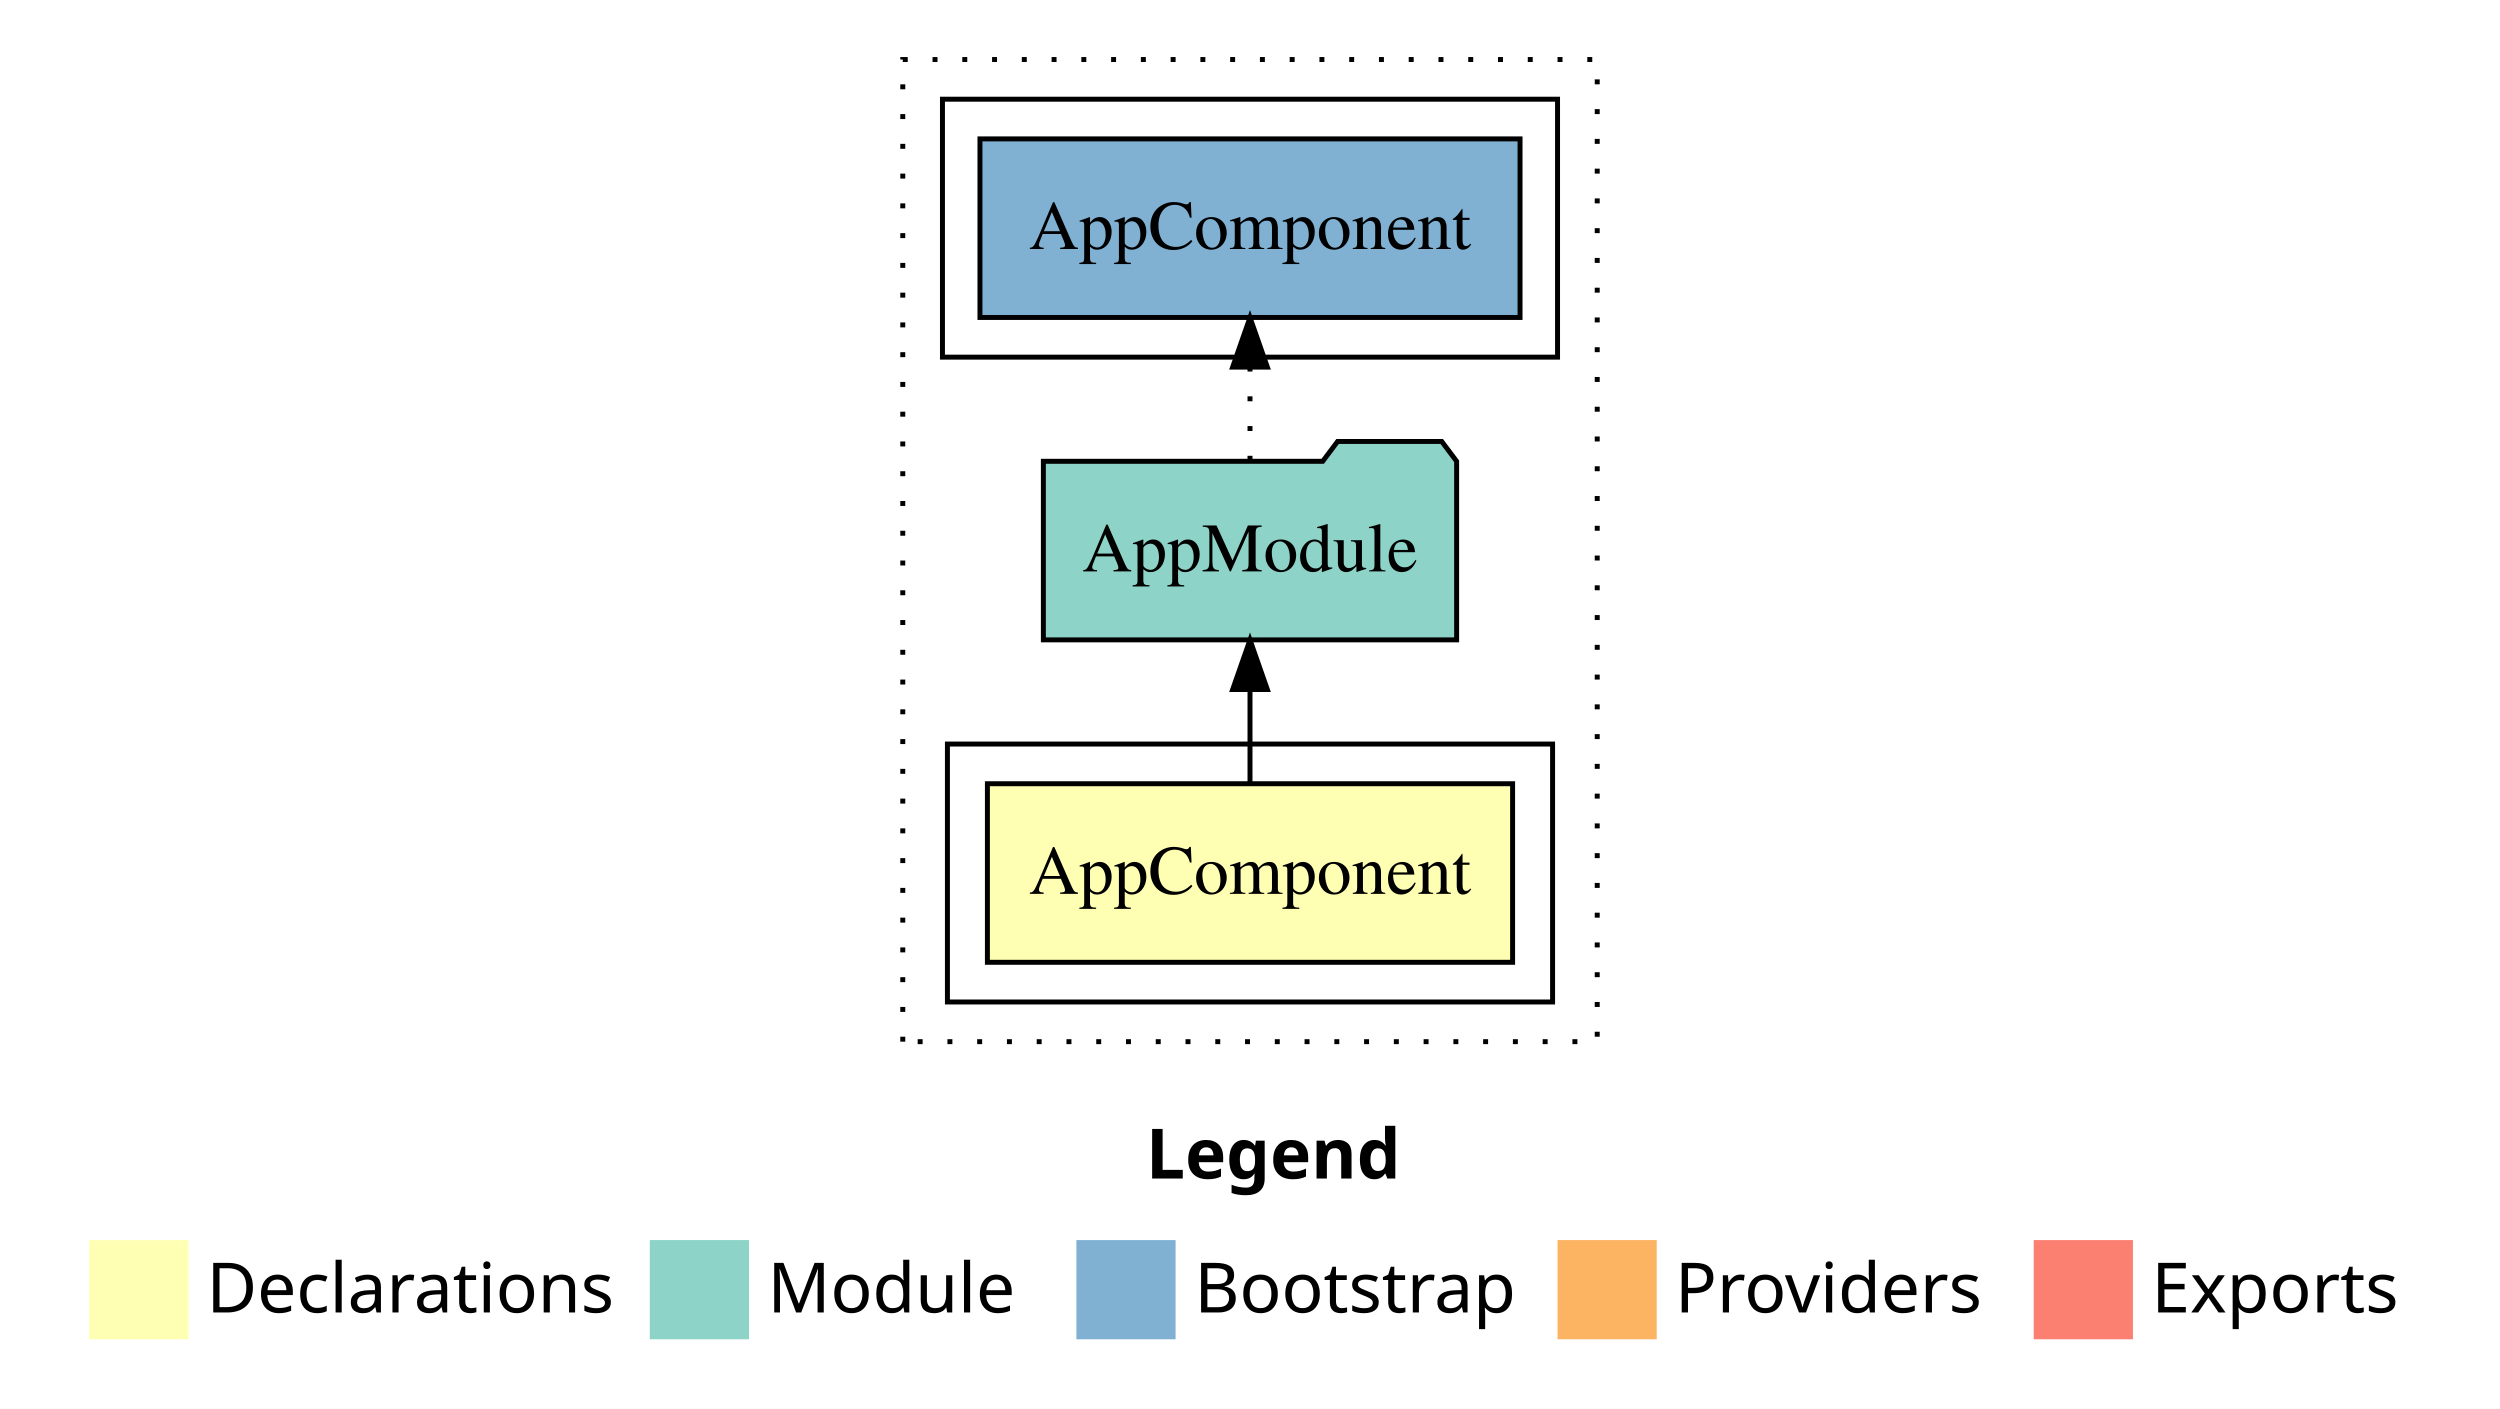
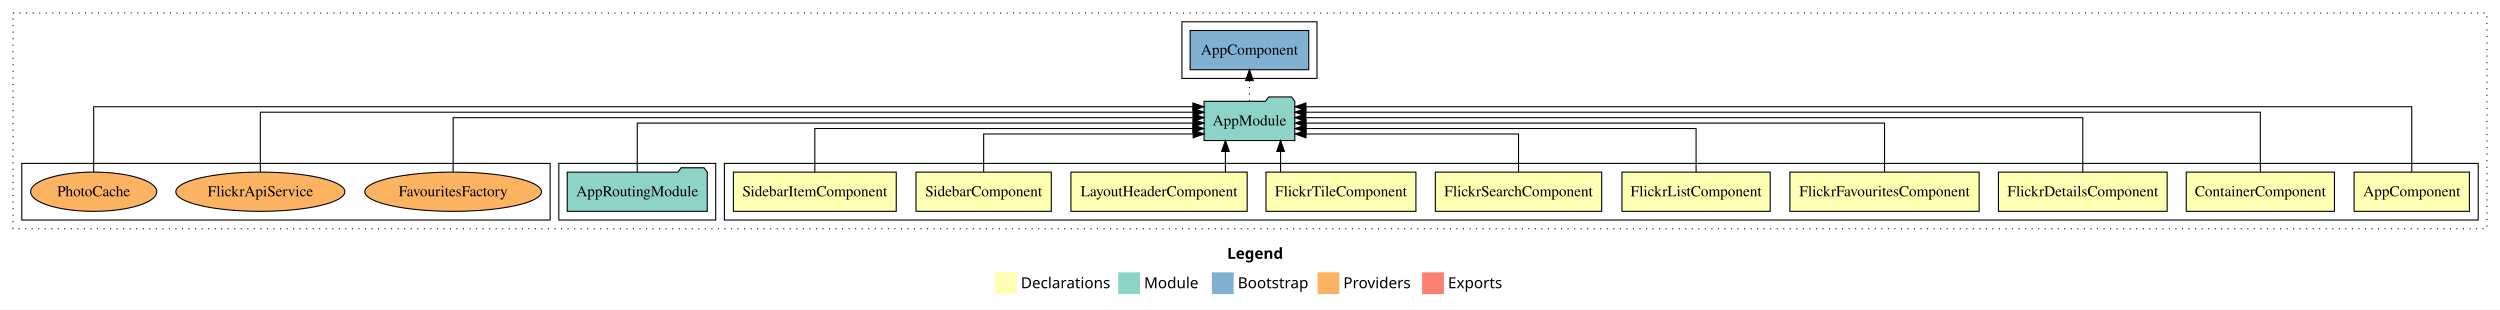
- <svg xmlns="http://www.w3.org/2000/svg" width="504pt" height="284pt" viewBox="0.00 0.00 504.00 284.00">
+ <svg xmlns="http://www.w3.org/2000/svg" width="2295pt" height="284pt" viewBox="0.00 0.00 2295.00 284.00">
  <g id="graph0" class="graph" transform="scale(1 1) rotate(0) translate(4 280)">
-     <polygon fill="#ffffff" stroke="transparent" points="-4,4 -4,-280 500,-280 500,4 -4,4" />
-     <text text-anchor="start" x="227.009" y="-42.4" font-family="sans-serif" font-weight="bold" font-size="14.00" fill="#000000">Legend</text>
-     <polygon fill="#ffffb3" stroke="transparent" points="14,-10 14,-30 34,-30 34,-10 14,-10" />
-     <text text-anchor="start" x="37.629" y="-15.4" font-family="sans-serif" font-size="14.00" fill="#000000">  Declarations</text>
-     <polygon fill="#8dd3c7" stroke="transparent" points="127,-10 127,-30 147,-30 147,-10 127,-10" />
-     <text text-anchor="start" x="150.725" y="-15.4" font-family="sans-serif" font-size="14.00" fill="#000000">  Module</text>
-     <polygon fill="#80b1d3" stroke="transparent" points="213,-10 213,-30 233,-30 233,-10 213,-10" />
-     <text text-anchor="start" x="236.781" y="-15.4" font-family="sans-serif" font-size="14.00" fill="#000000">  Bootstrap</text>
-     <polygon fill="#fdb462" stroke="transparent" points="310,-10 310,-30 330,-30 330,-10 310,-10" />
-     <text text-anchor="start" x="333.673" y="-15.4" font-family="sans-serif" font-size="14.00" fill="#000000">  Providers</text>
-     <polygon fill="#fb8072" stroke="transparent" points="406,-10 406,-30 426,-30 426,-10 406,-10" />
-     <text text-anchor="start" x="429.726" y="-15.4" font-family="sans-serif" font-size="14.00" fill="#000000">  Exports</text>
+     <polygon fill="#ffffff" stroke="transparent" points="-4,4 -4,-280 2291,-280 2291,4 -4,4" />
+     <text text-anchor="start" x="1122.509" y="-42.4" font-family="sans-serif" font-weight="bold" font-size="14.00" fill="#000000">Legend</text>
+     <polygon fill="#ffffb3" stroke="transparent" points="909.5,-10 909.5,-30 929.5,-30 929.5,-10 909.5,-10" />
+     <text text-anchor="start" x="933.129" y="-15.4" font-family="sans-serif" font-size="14.00" fill="#000000">  Declarations</text>
+     <polygon fill="#8dd3c7" stroke="transparent" points="1022.5,-10 1022.5,-30 1042.5,-30 1042.5,-10 1022.5,-10" />
+     <text text-anchor="start" x="1046.225" y="-15.4" font-family="sans-serif" font-size="14.00" fill="#000000">  Module</text>
+     <polygon fill="#80b1d3" stroke="transparent" points="1108.5,-10 1108.5,-30 1128.5,-30 1128.5,-10 1108.5,-10" />
+     <text text-anchor="start" x="1132.281" y="-15.4" font-family="sans-serif" font-size="14.00" fill="#000000">  Bootstrap</text>
+     <polygon fill="#fdb462" stroke="transparent" points="1205.5,-10 1205.5,-30 1225.5,-30 1225.5,-10 1205.5,-10" />
+     <text text-anchor="start" x="1229.173" y="-15.4" font-family="sans-serif" font-size="14.00" fill="#000000">  Providers</text>
+     <polygon fill="#fb8072" stroke="transparent" points="1301.5,-10 1301.5,-30 1321.5,-30 1321.5,-10 1301.5,-10" />
+     <text text-anchor="start" x="1325.226" y="-15.4" font-family="sans-serif" font-size="14.00" fill="#000000">  Exports</text>
    <g id="clust1" class="cluster">
-       <polygon fill="none" stroke="#000000" stroke-dasharray="1,5" points="178,-70 178,-268 318,-268 318,-70 178,-70" />
+       <polygon fill="none" stroke="#000000" stroke-dasharray="1,5" points="8,-70 8,-268 2279,-268 2279,-70 8,-70" />
    </g>
    <g id="clust2" class="cluster">
-       <polygon fill="none" stroke="#000000" points="187,-78 187,-130 309,-130 309,-78 187,-78" />
+       <polygon fill="none" stroke="#000000" points="661,-78 661,-130 2271,-130 2271,-78 661,-78" />
    </g>
-     <g id="clust6" class="cluster">
-       <polygon fill="none" stroke="#000000" points="186,-208 186,-260 310,-260 310,-208 186,-208" />
+     <g id="clust13" class="cluster">
+       <polygon fill="none" stroke="#000000" points="509,-78 509,-130 653,-130 653,-78 509,-78" />
+     </g>
+     <g id="clust15" class="cluster">
+       <polygon fill="none" stroke="#000000" points="1081,-208 1081,-260 1205,-260 1205,-208 1081,-208" />
+     </g>
+     <g id="clust16" class="cluster">
+       <polygon fill="none" stroke="#000000" points="16,-78 16,-130 501,-130 501,-78 16,-78" />
    </g>
    <g id="node1" class="node">
-       <polygon fill="#ffffb3" stroke="#000000" points="300.94,-122 195.06,-122 195.06,-86 300.94,-86 300.94,-122" />
-       <text text-anchor="middle" x="248" y="-99.8" font-family="Times,serif" font-size="14.00" fill="#000000">AppComponent</text>
+       <polygon fill="#ffffb3" stroke="#000000" points="2262.94,-122 2157.06,-122 2157.06,-86 2262.94,-86 2262.94,-122" />
+       <text text-anchor="middle" x="2210" y="-99.8" font-family="Times,serif" font-size="14.00" fill="#000000">AppComponent</text>
+     </g>
+     <g id="node11" class="node">
+       <polygon fill="#8dd3c7" stroke="#000000" points="1184.657,-187 1181.657,-191 1160.657,-191 1157.657,-187 1101.343,-187 1101.343,-151 1184.657,-151 1184.657,-187" />
+       <text text-anchor="middle" x="1143" y="-164.8" font-family="Times,serif" font-size="14.00" fill="#000000">AppModule</text>
+     </g>
+     <g id="edge1" class="edge">
+       <path fill="none" stroke="#000000" d="M2210,-122.091C2210,-145.133 2210,-182 2210,-182 2210,-182 1194.828,-182 1194.828,-182" />
+       <polygon fill="#000000" stroke="#000000" points="1194.828,-178.5 1184.828,-182 1194.828,-185.5 1194.828,-178.5" />
    </g>
    <g id="node2" class="node">
-       <polygon fill="#8dd3c7" stroke="#000000" points="289.657,-187 286.657,-191 265.657,-191 262.657,-187 206.343,-187 206.343,-151 289.657,-151 289.657,-187" />
-       <text text-anchor="middle" x="248" y="-164.8" font-family="Times,serif" font-size="14.00" fill="#000000">AppModule</text>
+       <polygon fill="#ffffb3" stroke="#000000" points="2139.041,-122 2002.959,-122 2002.959,-86 2139.041,-86 2139.041,-122" />
+       <text text-anchor="middle" x="2071" y="-99.8" font-family="Times,serif" font-size="14.00" fill="#000000">ContainerComponent</text>
    </g>
-     <g id="edge1" class="edge">
-       <path fill="none" stroke="#000000" d="M248,-122.106C248,-122.106 248,-140.991 248,-140.991" />
-       <polygon fill="#000000" stroke="#000000" points="244.5,-140.991 248,-150.991 251.5,-140.991 244.5,-140.991" />
+     <g id="edge2" class="edge">
+       <path fill="none" stroke="#000000" d="M2071,-122.045C2071,-143.662 2071,-177 2071,-177 2071,-177 1194.677,-177 1194.677,-177" />
+       <polygon fill="#000000" stroke="#000000" points="1194.677,-173.5 1184.677,-177 1194.677,-180.5 1194.677,-173.5" />
    </g>
    <g id="node3" class="node">
-       <polygon fill="#80b1d3" stroke="#000000" points="302.439,-252 193.561,-252 193.561,-216 302.439,-216 302.439,-252" />
-       <text text-anchor="middle" x="248" y="-229.8" font-family="Times,serif" font-size="14.00" fill="#000000">AppComponent </text>
+       <polygon fill="#ffffb3" stroke="#000000" points="1985.424,-122 1830.576,-122 1830.576,-86 1985.424,-86 1985.424,-122" />
+       <text text-anchor="middle" x="1908" y="-99.8" font-family="Times,serif" font-size="14.00" fill="#000000">FlickrDetailsComponent</text>
    </g>
-     <g id="edge2" class="edge">
-       <path fill="none" stroke="#000000" stroke-dasharray="1,5" d="M248,-187.106C248,-187.106 248,-205.991 248,-205.991" />
-       <polygon fill="#000000" stroke="#000000" points="244.5,-205.991 248,-215.991 251.5,-205.991 244.5,-205.991" />
+     <g id="edge3" class="edge">
+       <path fill="none" stroke="#000000" d="M1908,-122.223C1908,-142.365 1908,-172 1908,-172 1908,-172 1194.673,-172 1194.673,-172" />
+       <polygon fill="#000000" stroke="#000000" points="1194.673,-168.5 1184.673,-172 1194.673,-175.5 1194.673,-168.5" />
+     </g>
+     <g id="node4" class="node">
+       <polygon fill="#ffffb3" stroke="#000000" points="1812.87,-122 1639.13,-122 1639.13,-86 1812.87,-86 1812.87,-122" />
+       <text text-anchor="middle" x="1726" y="-99.8" font-family="Times,serif" font-size="14.00" fill="#000000">FlickrFavouritesComponent</text>
+     </g>
+     <g id="edge4" class="edge">
+       <path fill="none" stroke="#000000" d="M1726,-122.222C1726,-140.828 1726,-167 1726,-167 1726,-167 1194.928,-167 1194.928,-167" />
+       <polygon fill="#000000" stroke="#000000" points="1194.928,-163.5 1184.928,-167 1194.928,-170.5 1194.928,-163.5" />
+     </g>
+     <g id="node5" class="node">
+       <polygon fill="#ffffb3" stroke="#000000" points="1621.051,-122 1484.949,-122 1484.949,-86 1621.051,-86 1621.051,-122" />
+       <text text-anchor="middle" x="1553" y="-99.8" font-family="Times,serif" font-size="14.00" fill="#000000">FlickrListComponent</text>
+     </g>
+     <g id="edge5" class="edge">
+       <path fill="none" stroke="#000000" d="M1553,-122.034C1553,-139.06 1553,-162 1553,-162 1553,-162 1194.95,-162 1194.95,-162" />
+       <polygon fill="#000000" stroke="#000000" points="1194.95,-158.5 1184.95,-162 1194.95,-165.5 1194.95,-158.5" />
+     </g>
+     <g id="node6" class="node">
+       <polygon fill="#ffffb3" stroke="#000000" points="1466.359,-122 1313.641,-122 1313.641,-86 1466.359,-86 1466.359,-122" />
+       <text text-anchor="middle" x="1390" y="-99.8" font-family="Times,serif" font-size="14.00" fill="#000000">FlickrSearchComponent</text>
+     </g>
+     <g id="edge6" class="edge">
+       <path fill="none" stroke="#000000" d="M1390,-122.24C1390,-137.571 1390,-157 1390,-157 1390,-157 1194.9,-157 1194.9,-157" />
+       <polygon fill="#000000" stroke="#000000" points="1194.9,-153.5 1184.9,-157 1194.9,-160.5 1194.9,-153.5" />
+     </g>
+     <g id="node7" class="node">
+       <polygon fill="#ffffb3" stroke="#000000" points="1295.82,-122 1158.18,-122 1158.18,-86 1295.82,-86 1295.82,-122" />
+       <text text-anchor="middle" x="1227" y="-99.8" font-family="Times,serif" font-size="14.00" fill="#000000">FlickrTileComponent</text>
+     </g>
+     <g id="edge7" class="edge">
+       <path fill="none" stroke="#000000" d="M1171.584,-122.106C1171.584,-122.106 1171.584,-140.991 1171.584,-140.991" />
+       <polygon fill="#000000" stroke="#000000" points="1168.084,-140.991 1171.584,-150.991 1175.084,-140.991 1168.084,-140.991" />
+     </g>
+     <g id="node8" class="node">
+       <polygon fill="#ffffb3" stroke="#000000" points="1140.902,-122 979.098,-122 979.098,-86 1140.902,-86 1140.902,-122" />
+       <text text-anchor="middle" x="1060" y="-99.8" font-family="Times,serif" font-size="14.00" fill="#000000">LayoutHeaderComponent</text>
+     </g>
+     <g id="edge8" class="edge">
+       <path fill="none" stroke="#000000" d="M1120.936,-122.106C1120.936,-122.106 1120.936,-140.991 1120.936,-140.991" />
+       <polygon fill="#000000" stroke="#000000" points="1117.436,-140.991 1120.936,-150.991 1124.436,-140.991 1117.436,-140.991" />
+     </g>
+     <g id="node9" class="node">
+       <polygon fill="#ffffb3" stroke="#000000" points="961.095,-122 836.905,-122 836.905,-86 961.095,-86 961.095,-122" />
+       <text text-anchor="middle" x="899" y="-99.8" font-family="Times,serif" font-size="14.00" fill="#000000">SidebarComponent</text>
+     </g>
+     <g id="edge9" class="edge">
+       <path fill="none" stroke="#000000" d="M899,-122.24C899,-137.571 899,-157 899,-157 899,-157 1091.332,-157 1091.332,-157" />
+       <polygon fill="#000000" stroke="#000000" points="1091.332,-160.5 1101.332,-157 1091.332,-153.5 1091.332,-160.5" />
+     </g>
+     <g id="node10" class="node">
+       <polygon fill="#ffffb3" stroke="#000000" points="818.752,-122 669.248,-122 669.248,-86 818.752,-86 818.752,-122" />
+       <text text-anchor="middle" x="744" y="-99.8" font-family="Times,serif" font-size="14.00" fill="#000000">SidebarItemComponent</text>
+     </g>
+     <g id="edge10" class="edge">
+       <path fill="none" stroke="#000000" d="M744,-122.034C744,-139.06 744,-162 744,-162 744,-162 1091.054,-162 1091.054,-162" />
+       <polygon fill="#000000" stroke="#000000" points="1091.054,-165.5 1101.054,-162 1091.054,-158.5 1091.054,-165.5" />
+     </g>
+     <g id="node13" class="node">
+       <polygon fill="#80b1d3" stroke="#000000" points="1197.439,-252 1088.561,-252 1088.561,-216 1197.439,-216 1197.439,-252" />
+       <text text-anchor="middle" x="1143" y="-229.8" font-family="Times,serif" font-size="14.00" fill="#000000">AppComponent </text>
+     </g>
+     <g id="edge12" class="edge">
+       <path fill="none" stroke="#000000" stroke-dasharray="1,5" d="M1143,-187.106C1143,-187.106 1143,-205.991 1143,-205.991" />
+       <polygon fill="#000000" stroke="#000000" points="1139.5,-205.991 1143,-215.991 1146.5,-205.991 1139.5,-205.991" />
+     </g>
+     <g id="node12" class="node">
+       <polygon fill="#8dd3c7" stroke="#000000" points="645.274,-122 642.274,-126 621.274,-126 618.274,-122 516.726,-122 516.726,-86 645.274,-86 645.274,-122" />
+       <text text-anchor="middle" x="581" y="-99.8" font-family="Times,serif" font-size="14.00" fill="#000000">AppRoutingModule</text>
+     </g>
+     <g id="edge11" class="edge">
+       <path fill="none" stroke="#000000" d="M581,-122.222C581,-140.828 581,-167 581,-167 581,-167 1091.218,-167 1091.218,-167" />
+       <polygon fill="#000000" stroke="#000000" points="1091.218,-170.5 1101.218,-167 1091.218,-163.5 1091.218,-170.5" />
+     </g>
+     <g id="node14" class="node">
+       <ellipse fill="#fdb462" stroke="#000000" cx="412" cy="-104" rx="81.097" ry="18" />
+       <text text-anchor="middle" x="412" y="-99.8" font-family="Times,serif" font-size="14.00" fill="#000000">FavouritesFactory</text>
+     </g>
+     <g id="edge13" class="edge">
+       <path fill="none" stroke="#000000" d="M412,-122.223C412,-142.365 412,-172 412,-172 412,-172 1091.339,-172 1091.339,-172" />
+       <polygon fill="#000000" stroke="#000000" points="1091.339,-175.5 1101.339,-172 1091.339,-168.5 1091.339,-175.5" />
+     </g>
+     <g id="node15" class="node">
+       <ellipse fill="#fdb462" stroke="#000000" cx="235" cy="-104" rx="77.582" ry="18" />
+       <text text-anchor="middle" x="235" y="-99.8" font-family="Times,serif" font-size="14.00" fill="#000000">FlickrApiService</text>
+     </g>
+     <g id="edge14" class="edge">
+       <path fill="none" stroke="#000000" d="M235,-122.045C235,-143.662 235,-177 235,-177 235,-177 1091.326,-177 1091.326,-177" />
+       <polygon fill="#000000" stroke="#000000" points="1091.326,-180.5 1101.326,-177 1091.326,-173.5 1091.326,-180.5" />
+     </g>
+     <g id="node16" class="node">
+       <ellipse fill="#fdb462" stroke="#000000" cx="82" cy="-104" rx="57.906" ry="18" />
+       <text text-anchor="middle" x="82" y="-99.8" font-family="Times,serif" font-size="14.00" fill="#000000">PhotoCache</text>
+     </g>
+     <g id="edge15" class="edge">
+       <path fill="none" stroke="#000000" d="M82,-122.091C82,-145.133 82,-182 82,-182 82,-182 1091.081,-182 1091.081,-182" />
+       <polygon fill="#000000" stroke="#000000" points="1091.081,-185.5 1101.081,-182 1091.081,-178.5 1091.081,-185.5" />
    </g>
  </g>
</svg>
